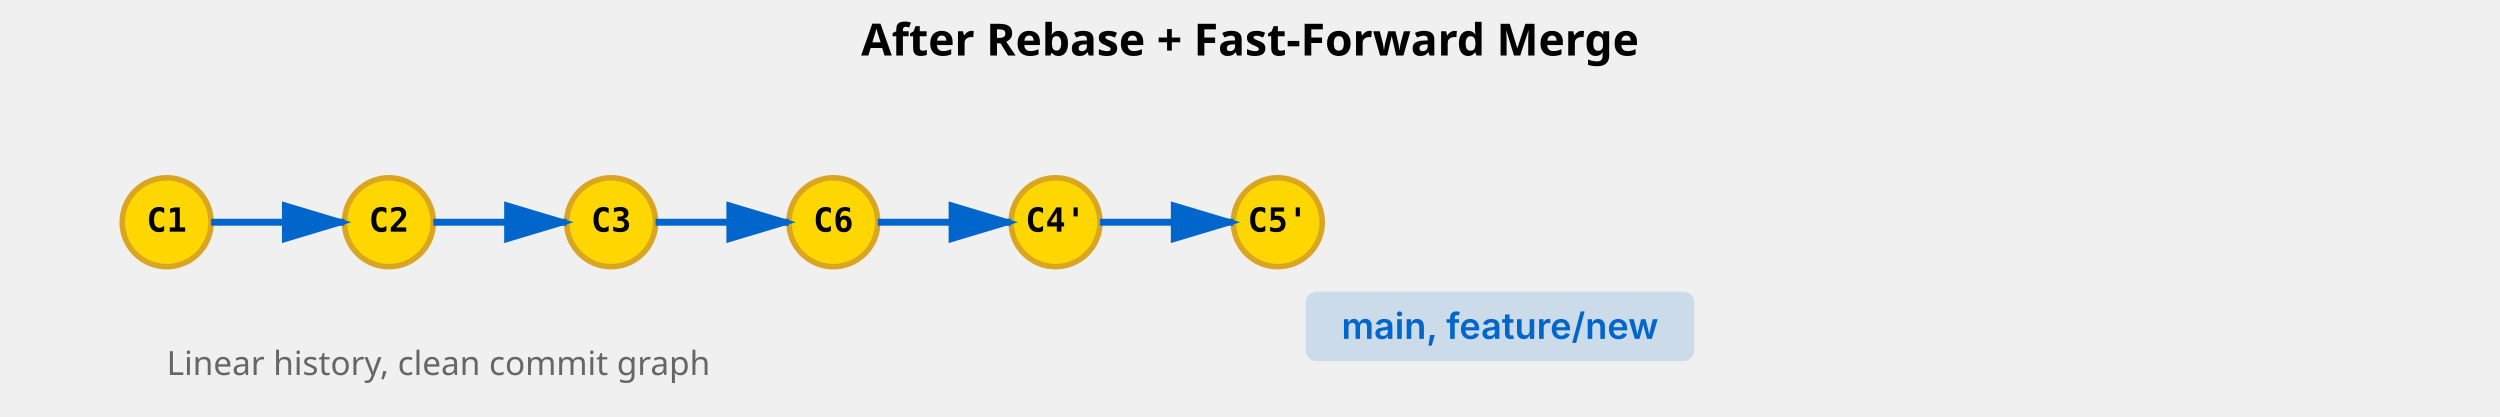
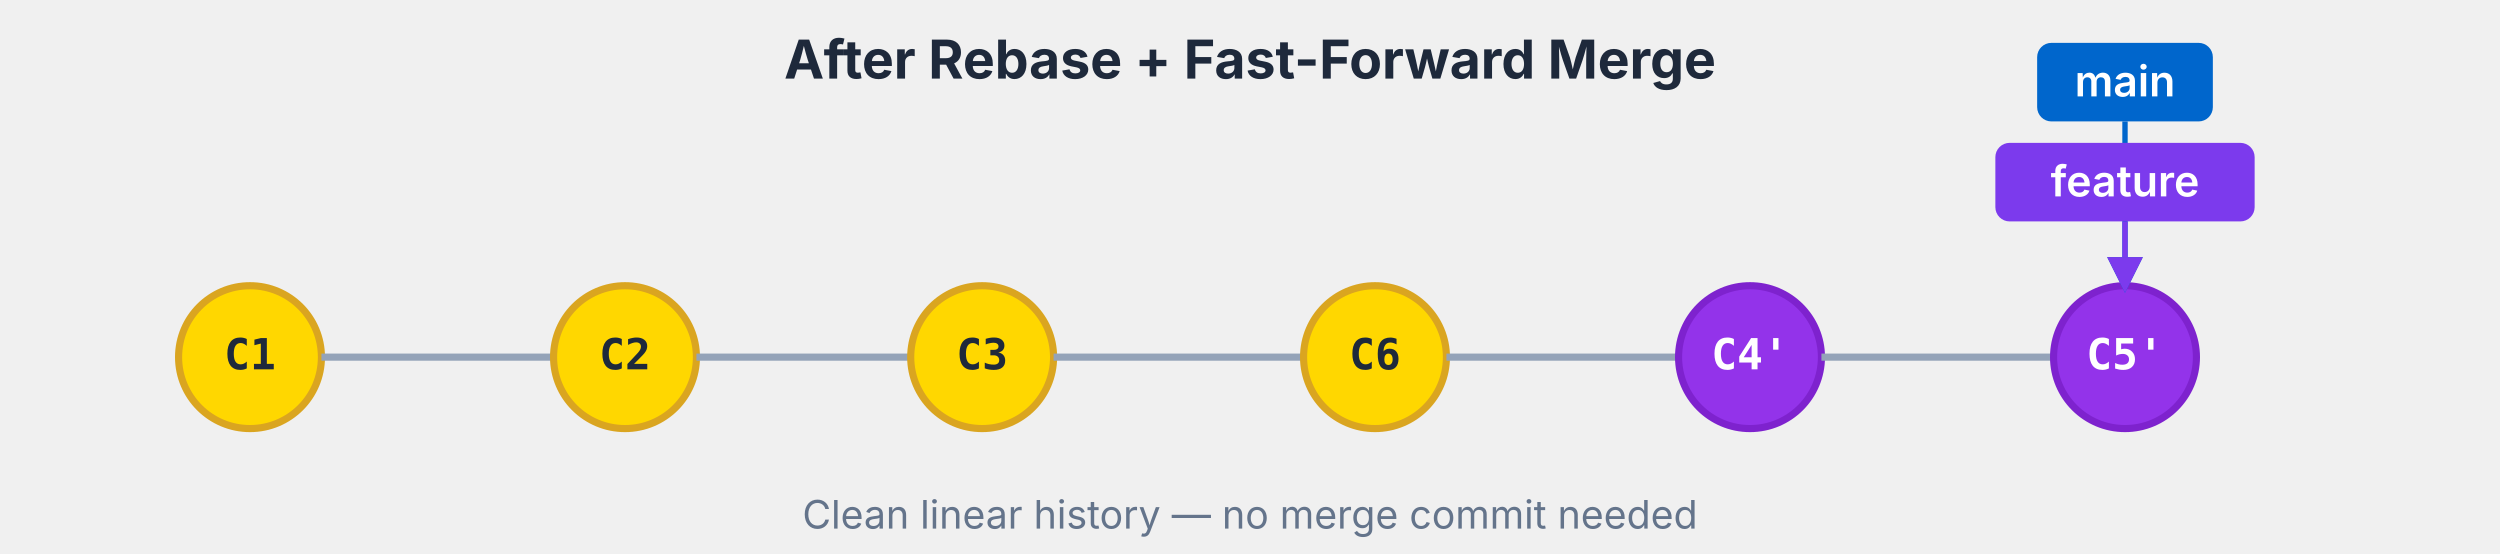
- <svg xmlns="http://www.w3.org/2000/svg" viewBox="0 0 900 150">
-   <defs>
-     <style>
-       .commit-circle { fill: #FFD700; stroke: #DAA520; stroke-width: 2; }
-       .commit-text { font-family: monospace; font-size: 12px; text-anchor: middle; dominant-baseline: middle; font-weight: bold; }
-       .branch-label { font-family: -apple-system, BlinkMacSystemFont, 'Segoe UI', sans-serif; font-size: 13px; font-weight: 600; }
-       .branch-main { fill: #0066CC; }
-       .branch-feature { fill: #22C55E; }
-       .arrow-main { stroke: #0066CC; stroke-width: 2.5; fill: none; }
-     </style>
-     <marker id="arrowhead-main" markerWidth="10" markerHeight="10" refX="9" refY="3" orient="auto">
-       <polygon points="0 0, 10 3, 0 6" fill="#0066CC" />
-     </marker>
-   </defs>
-   <text x="450" y="20" style="font-size: 16px; font-weight: bold; text-anchor: middle; font-family: sans-serif;">After Rebase + Fast-Forward Merge</text>
-   <circle cx="60" cy="80" r="16" class="commit-circle" />
-   <text x="60" y="80" class="commit-text">C1</text>
-   <circle cx="140" cy="80" r="16" class="commit-circle" />
-   <text x="140" y="80" class="commit-text">C2</text>
-   <circle cx="220" cy="80" r="16" class="commit-circle" />
-   <text x="220" y="80" class="commit-text">C3</text>
-   <circle cx="300" cy="80" r="16" class="commit-circle" />
-   <text x="300" y="80" class="commit-text">C6</text>
-   <circle cx="380" cy="80" r="16" class="commit-circle" />
-   <text x="380" y="80" class="commit-text">C4'</text>
-   <circle cx="460" cy="80" r="16" class="commit-circle" />
-   <text x="460" y="80" class="commit-text">C5'</text>
-   <path d="M 76 80 L 124 80" class="arrow-main" marker-end="url(#arrowhead-main)" />
-   <path d="M 156 80 L 204 80" class="arrow-main" marker-end="url(#arrowhead-main)" />
-   <path d="M 236 80 L 284 80" class="arrow-main" marker-end="url(#arrowhead-main)" />
-   <path d="M 316 80 L 364 80" class="arrow-main" marker-end="url(#arrowhead-main)" />
-   <path d="M 396 80 L 444 80" class="arrow-main" marker-end="url(#arrowhead-main)" />
-   <rect x="470" y="105" width="140" height="25" rx="4" fill="#0066CC" opacity="0.15" />
-   <text x="540" y="122" text-anchor="middle" class="branch-label branch-main">main, feature/new</text>
-   <text x="60" y="135" style="font-size: 12px; fill: #666; font-family: sans-serif;">Linear history, clean commit graph</text>
+ <svg xmlns="http://www.w3.org/2000/svg" viewBox="0 0 700 155">
+   <text x="350" y="22" font-family="-apple-system, BlinkMacSystemFont, 'Segoe UI', sans-serif" font-size="15" font-weight="bold" text-anchor="middle" fill="#1e293b">After Rebase + Fast-Forward Merge</text>
+   <circle cx="70" cy="100" r="20" fill="#FFD700" stroke="#DAA520" stroke-width="2" opacity="1" />
+   <text x="70" y="100" font-family="monospace" font-size="12" font-weight="bold" text-anchor="middle" dominant-baseline="middle" fill="#1e293b" opacity="1">C1</text>
+   <line x1="90" y1="100" x2="155" y2="100" stroke="#94a3b8" stroke-width="2" fill="none" />
+   <circle cx="175" cy="100" r="20" fill="#FFD700" stroke="#DAA520" stroke-width="2" opacity="1" />
+   <text x="175" y="100" font-family="monospace" font-size="12" font-weight="bold" text-anchor="middle" dominant-baseline="middle" fill="#1e293b" opacity="1">C2</text>
+   <line x1="195" y1="100" x2="255" y2="100" stroke="#94a3b8" stroke-width="2" fill="none" />
+   <circle cx="275" cy="100" r="20" fill="#FFD700" stroke="#DAA520" stroke-width="2" opacity="1" />
+   <text x="275" y="100" font-family="monospace" font-size="12" font-weight="bold" text-anchor="middle" dominant-baseline="middle" fill="#1e293b" opacity="1">C3</text>
+   <line x1="295" y1="100" x2="365" y2="100" stroke="#94a3b8" stroke-width="2" fill="none" />
+   <circle cx="385" cy="100" r="20" fill="#FFD700" stroke="#DAA520" stroke-width="2" opacity="1" />
+   <text x="385" y="100" font-family="monospace" font-size="12" font-weight="bold" text-anchor="middle" dominant-baseline="middle" fill="#1e293b" opacity="1">C6</text>
+   <line x1="405" y1="100" x2="470" y2="100" stroke="#94a3b8" stroke-width="2" fill="none" />
+   <circle cx="490" cy="100" r="20" fill="#9333EA" stroke="#7E22CE" stroke-width="2" opacity="1" />
+   <text x="490" y="100" font-family="monospace" font-size="12" font-weight="bold" text-anchor="middle" dominant-baseline="middle" fill="white" opacity="1">C4'</text>
+   <line x1="510" y1="100" x2="575" y2="100" stroke="#94a3b8" stroke-width="2" fill="none" />
+   <circle cx="595" cy="100" r="20" fill="#9333EA" stroke="#7E22CE" stroke-width="2" opacity="1" />
+   <text x="595" y="100" font-family="monospace" font-size="12" font-weight="bold" text-anchor="middle" dominant-baseline="middle" fill="white" opacity="1">C5'</text>
+   <rect x="570.4" y="12.0" width="49.2" height="22" rx="4" fill="#0066CC" />
+   <text x="595" y="27.0" font-family="-apple-system, BlinkMacSystemFont, 'Segoe UI', sans-serif" font-size="12" font-weight="600" text-anchor="middle" fill="white">main</text>
+   <line x1="595" y1="34" x2="595" y2="72.0" stroke="#0066CC" stroke-width="1.5" />
+   <polygon points="590,72.0 600,72.0 595,82.0" fill="#0066CC" />
+   <rect x="558.7" y="40.0" width="72.6" height="22" rx="4" fill="#7C3AED" />
+   <text x="595" y="55.0" font-family="-apple-system, BlinkMacSystemFont, 'Segoe UI', sans-serif" font-size="12" font-weight="600" text-anchor="middle" fill="white">feature</text>
+   <line x1="595" y1="62" x2="595" y2="72.0" stroke="#7C3AED" stroke-width="1.5" />
+   <polygon points="590,72.0 600,72.0 595,82.0" fill="#7C3AED" />
+   <text x="350" y="148" font-family="-apple-system, BlinkMacSystemFont, 'Segoe UI', sans-serif" font-size="11" fill="#64748b" text-anchor="middle">Clean linear history — no merge commit needed</text>
</svg>
